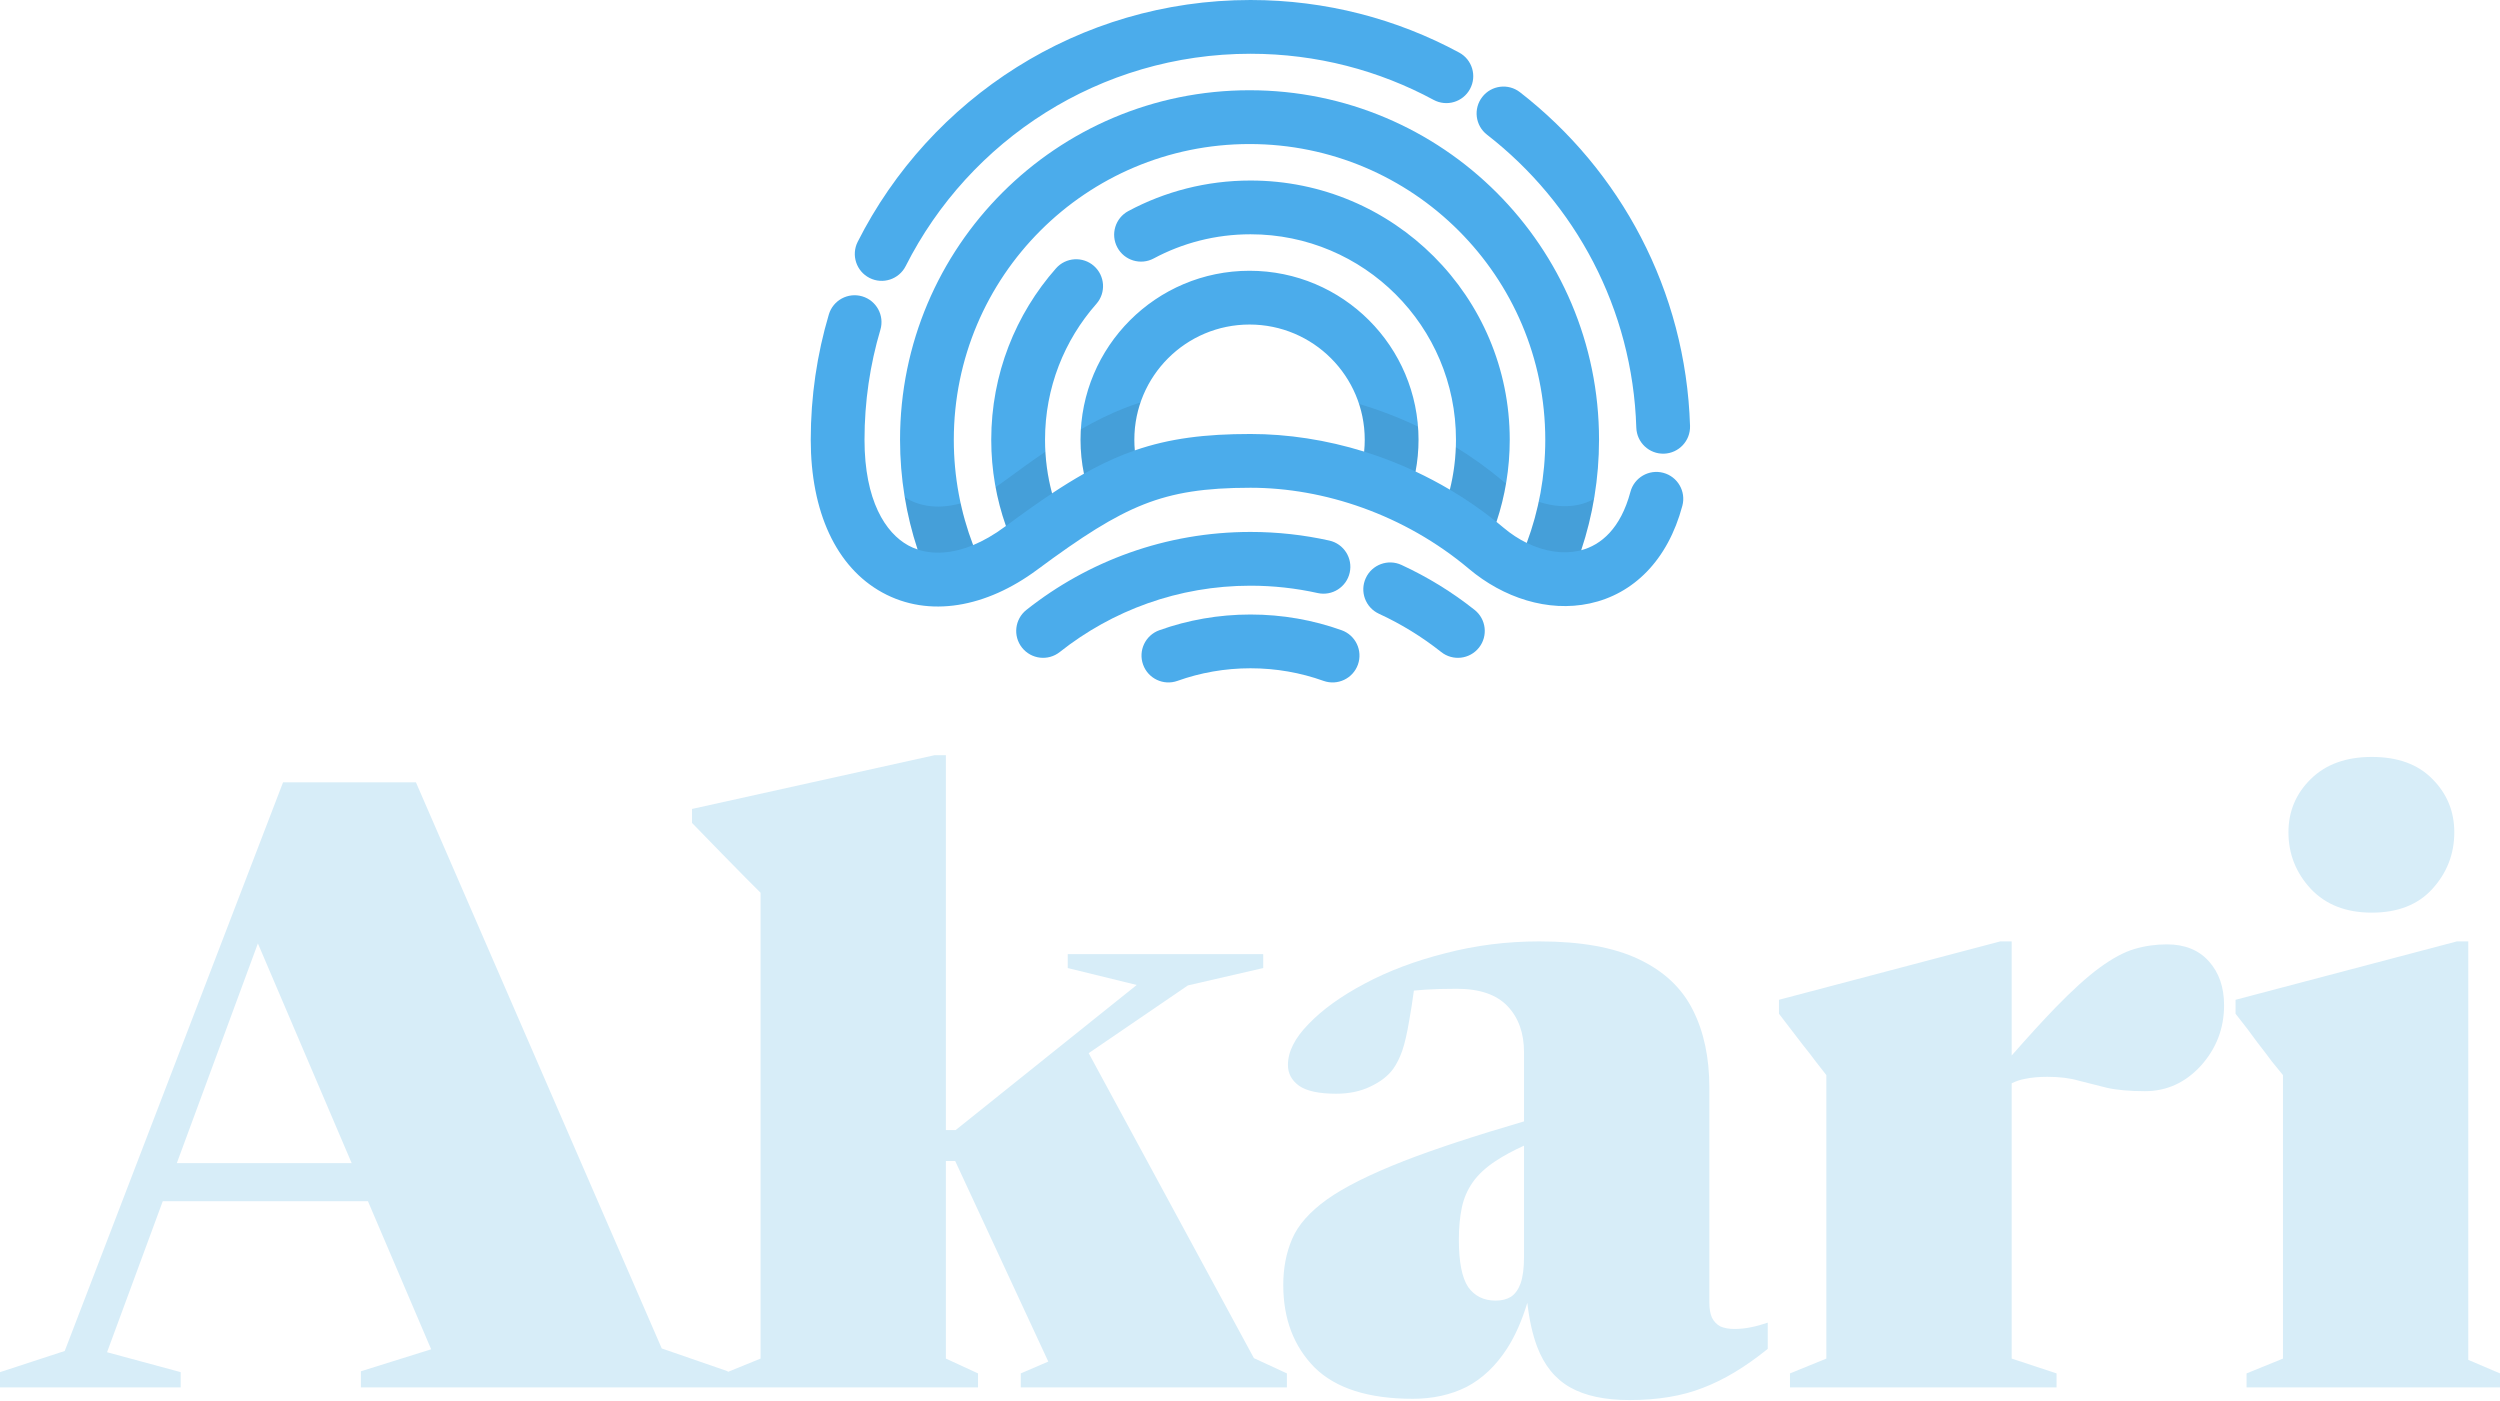
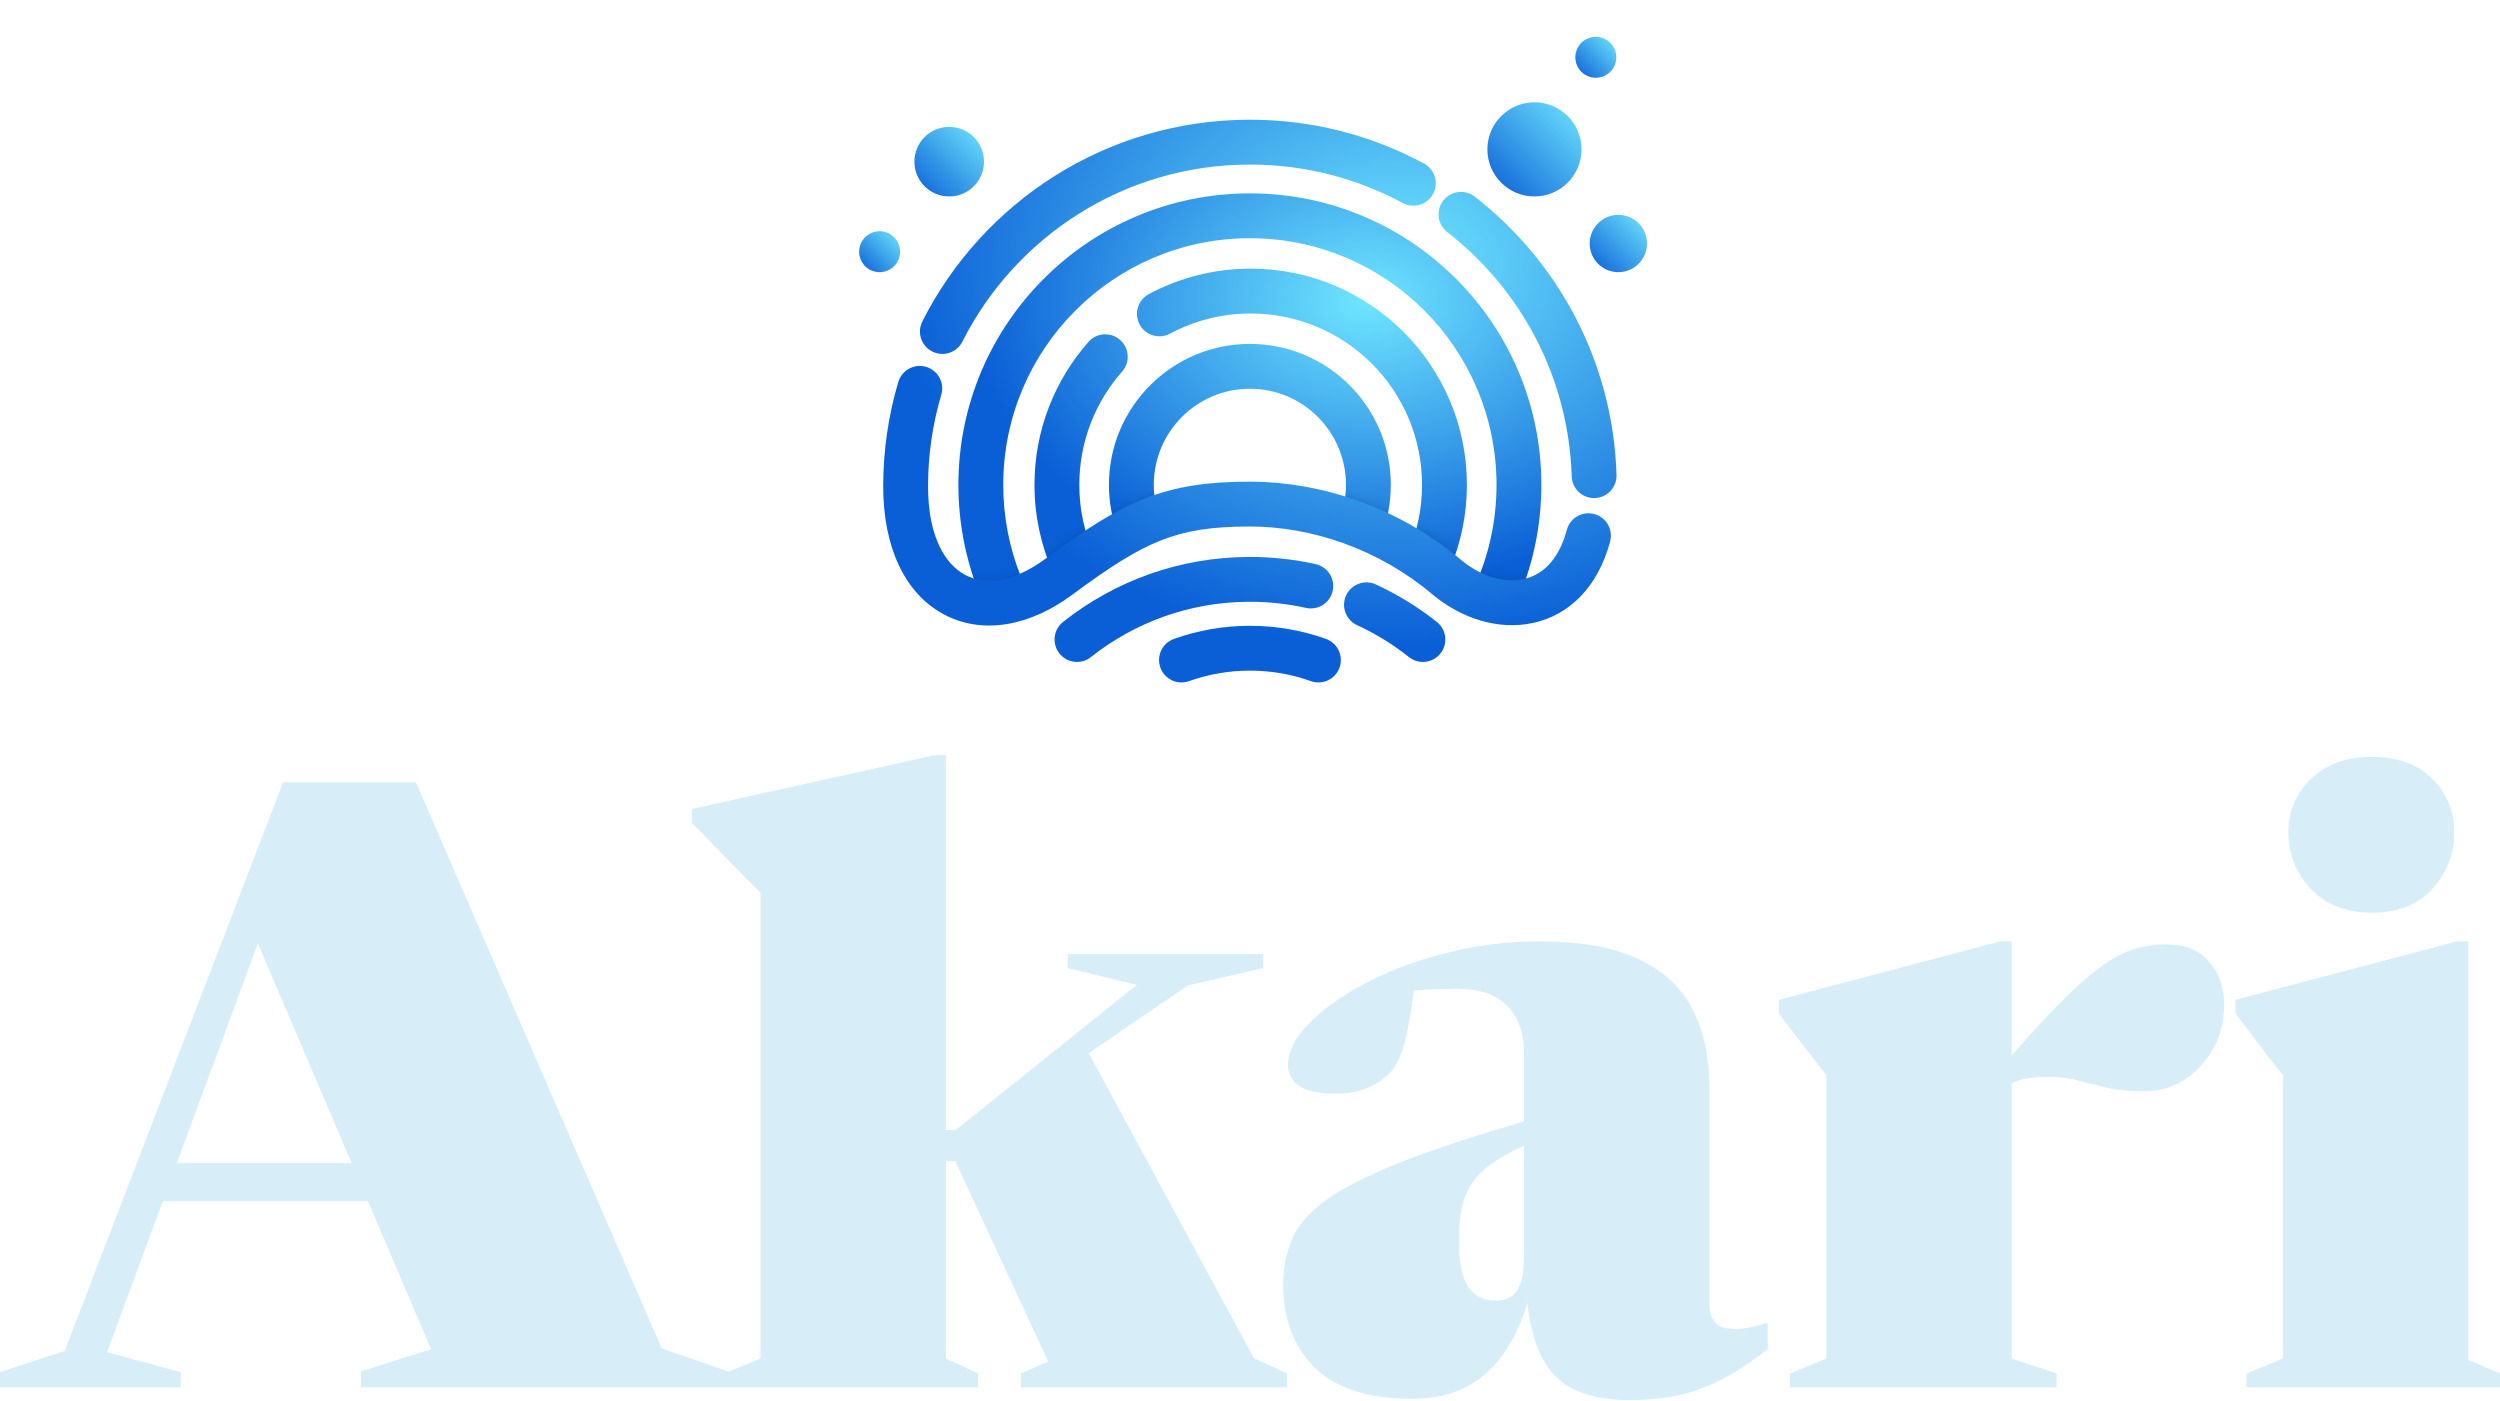
<svg xmlns="http://www.w3.org/2000/svg" preserveAspectRatio="none" overflow="visible" style="display: block;" width="89.282" height="50" viewBox="0 0 89.282 50" fill="none">
+   <defs>
+     <filter id="lift" x="-5%" y="-5%" width="110%" height="110%">
+       <feGaussianBlur stdDeviation="7" />
+     </filter>
+     <linearGradient id="touches-touch" x1="1" y1="0" x2="0" y2="1">
+       <stop stop-color="#6FE6FF" />
+       <stop offset="1" stop-color="#0A5FD6" />
+     </linearGradient>
+     <radialGradient id="inside-paint1_radial_222_49" cx="0" cy="0" r="1" gradientTransform="matrix(-233.461 219.676 -308.502 -166.241 399.524 104.89)" gradientUnits="userSpaceOnUse">
+       <stop stop-color="#6FE6FF" />
+       <stop offset="1" stop-color="#0A5FD6" />
+     </radialGradient>
+     <radialGradient id="inside-paint3_radial_222_49" cx="0" cy="0" r="1" gradientTransform="matrix(-233.461 219.676 -308.502 -166.241 399.524 104.89)" gradientUnits="userSpaceOnUse">
+       <stop stop-color="#6FE6FF" />
+       <stop offset="1" stop-color="#0A5FD6" />
+     </radialGradient>
+     <radialGradient id="inside-paint5_radial_222_49" cx="0" cy="0" r="1" gradientTransform="matrix(-233.461 219.676 -308.502 -166.241 399.524 104.89)" gradientUnits="userSpaceOnUse">
+       <stop stop-color="#6FE6FF" />
+       <stop offset="1" stop-color="#0A5FD6" />
+     </radialGradient>
+     <radialGradient id="inside-paint7_radial_222_49" cx="0" cy="0" r="1" gradientTransform="matrix(-233.461 219.676 -308.502 -166.241 399.524 104.89)" gradientUnits="userSpaceOnUse">
+       <stop stop-color="#6FE6FF" />
+       <stop offset="1" stop-color="#0A5FD6" />
+     </radialGradient>
+     <clipPath id="under-outline">
+       <path d="M284.878 0C442.212 0 569.756 127.544 569.756 284.878C569.756 326.208 560.941 365.539 545.067 401.043L505.056 383.154C518.463 353.168 525.928 319.924 525.928 284.878C525.928 151.749 418.006 43.827 284.878 43.827C151.749 43.827 43.827 151.749 43.827 284.878C43.827 316.365 49.853 346.391 60.795 373.905L66.77 387.685L26.825 405.707C24.475 400.696 22.266 395.605 20.204 390.439C7.162 357.765 0 322.131 0 284.878C0 127.544 127.544 0 284.878 0Z" transform="translate(227 293)" />
+       <path d="M127.128 145.162C135.133 136.085 148.98 135.217 158.057 143.222C167.134 151.227 168.004 165.075 159.998 174.152C133.954 203.683 118.177 242.411 118.177 284.878C118.177 308.926 123.232 331.735 132.316 352.347C137.197 363.422 132.176 376.356 121.101 381.237C110.026 386.118 97.091 381.097 92.211 370.022C80.719 343.947 74.35 315.127 74.35 284.878C74.35 231.332 94.295 182.392 127.128 145.162Z" transform="translate(227 293)" />
+       <path d="M285.661 73.567C402.364 73.567 496.971 168.174 496.971 284.878C496.971 313.612 491.224 341.059 480.796 366.09C476.141 377.262 463.311 382.545 452.139 377.891C440.968 373.237 435.685 360.407 440.339 349.236C448.582 329.451 453.144 307.725 453.144 284.878C453.144 192.38 378.159 117.395 285.661 117.395C257.096 117.395 230.262 124.528 206.778 137.092C196.107 142.801 182.828 138.779 177.119 128.108C171.409 117.437 175.432 104.157 186.103 98.448C215.79 82.564 249.707 73.567 285.661 73.567Z" transform="translate(227 293)" />
+       <path d="M284.878 147.135C360.951 147.135 422.621 208.804 422.621 284.878C422.621 302.22 419.405 318.863 413.518 334.207L372.599 318.508C376.594 308.096 378.794 296.769 378.794 284.878C378.794 233.01 336.746 190.962 284.878 190.962C233.01 190.962 190.962 233.01 190.962 284.878C190.962 296.769 193.162 308.096 197.157 318.508L156.237 334.207C150.351 318.863 147.135 302.22 147.135 284.878C147.135 208.804 208.804 147.135 284.878 147.135Z" transform="translate(227 293)" />
+     </clipPath>
+     <radialGradient id="outline-paint1_radial_222_50" cx="0" cy="0" r="1" gradientTransform="matrix(-293.684 297.805 -388.082 -225.366 502.584 142.195)" gradientUnits="userSpaceOnUse">
+       <stop stop-color="#6FE6FF" />
+       <stop offset="1" stop-color="#0A5FD6" />
+     </radialGradient>
+     <radialGradient id="outline-paint3_radial_222_50" cx="0" cy="0" r="1" gradientTransform="matrix(-293.684 297.805 -388.082 -225.366 502.584 142.195)" gradientUnits="userSpaceOnUse">
+       <stop stop-color="#6FE6FF" />
+       <stop offset="1" stop-color="#0A5FD6" />
+     </radialGradient>
+     <radialGradient id="outline-paint5_radial_222_50" cx="0" cy="0" r="1" gradientTransform="matrix(-293.684 297.805 -388.082 -225.366 502.584 142.195)" gradientUnits="userSpaceOnUse">
+       <stop stop-color="#6FE6FF" />
+       <stop offset="1" stop-color="#0A5FD6" />
+     </radialGradient>
+     <radialGradient id="outline-paint7_radial_222_50" cx="0" cy="0" r="1" gradientTransform="matrix(-293.684 297.805 -388.082 -225.366 502.584 142.195)" gradientUnits="userSpaceOnUse">
+       <stop stop-color="#6FE6FF" />
+       <stop offset="1" stop-color="#0A5FD6" />
+     </radialGradient>
+     <radialGradient id="outline-paint9_radial_222_50" cx="0" cy="0" r="1" gradientTransform="matrix(-293.684 297.805 -388.082 -225.366 502.584 142.195)" gradientUnits="userSpaceOnUse">
+       <stop stop-color="#6FE6FF" />
+       <stop offset="1" stop-color="#0A5FD6" />
+     </radialGradient>
+     <radialGradient id="outline-paint11_radial_222_50" cx="0" cy="0" r="1" gradientTransform="matrix(-293.684 297.805 -388.082 -225.366 502.584 142.195)" gradientUnits="userSpaceOnUse">
+       <stop stop-color="#6FE6FF" />
+       <stop offset="1" stop-color="#0A5FD6" />
+     </radialGradient>
+   </defs>
  <g id="akari-logo">
-     <g id="akari-print">
-       <g id="Union">
-         <path d="M44.659 21.946C45.799 21.946 46.895 22.143 47.913 22.507C48.413 22.686 48.673 23.235 48.495 23.735C48.316 24.234 47.767 24.494 47.267 24.316C46.453 24.025 45.575 23.866 44.659 23.866C43.742 23.866 42.864 24.025 42.05 24.316C41.551 24.494 41.001 24.234 40.823 23.735C40.644 23.235 40.904 22.686 41.404 22.507C42.422 22.143 43.518 21.946 44.659 21.946Z" fill="#4BACEB" />
-         <path d="M44.659 18.997C45.624 18.997 46.566 19.103 47.473 19.305C47.991 19.42 48.317 19.933 48.202 20.451C48.087 20.968 47.573 21.295 47.056 21.179C46.285 21.008 45.483 20.917 44.659 20.917C42.084 20.917 39.72 21.802 37.848 23.285C37.433 23.615 36.829 23.545 36.499 23.129C36.17 22.714 36.24 22.11 36.656 21.781C38.854 20.038 41.636 18.997 44.659 18.997Z" fill="#4BACEB" />
-         <path d="M48.776 20.645C48.998 20.163 49.568 19.953 50.05 20.175C50.987 20.607 51.863 21.147 52.662 21.781C53.077 22.11 53.147 22.714 52.818 23.129C52.488 23.545 51.884 23.615 51.469 23.285C50.788 22.746 50.043 22.286 49.246 21.919C48.764 21.697 48.554 21.126 48.776 20.645Z" fill="#4BACEB" />
-         <path fill-rule="evenodd" clip-rule="evenodd" d="M44.624 3.223C51.518 3.223 57.106 8.811 57.106 15.705C57.106 17.082 56.882 18.409 56.469 19.65C57.173 19.463 57.875 18.883 58.227 17.566C58.363 17.054 58.889 16.749 59.402 16.886C59.914 17.023 60.218 17.549 60.082 18.061C59.56 20.018 58.327 21.217 56.774 21.551C55.279 21.872 53.688 21.348 52.459 20.314C50.15 18.372 47.273 17.419 44.659 17.419C43.03 17.419 41.921 17.591 40.851 18.012C39.758 18.443 38.646 19.157 37.035 20.351C35.227 21.691 33.18 22.077 31.511 21.161C29.855 20.252 28.954 18.268 28.954 15.705C28.954 14.152 29.179 12.65 29.6 11.231C29.751 10.723 30.285 10.433 30.794 10.584C31.302 10.735 31.592 11.269 31.441 11.777C31.072 13.021 30.874 14.339 30.874 15.705C30.874 17.881 31.627 19.034 32.435 19.478C32.54 19.535 32.652 19.584 32.77 19.623C32.363 18.39 32.143 17.072 32.143 15.705C32.143 8.811 37.731 3.223 44.624 3.223ZM44.624 5.144C38.791 5.144 34.063 9.872 34.063 15.705C34.063 17.032 34.307 18.3 34.753 19.467C35.113 19.318 35.495 19.102 35.892 18.808C35.903 18.8 35.914 18.792 35.925 18.784C35.585 17.82 35.4 16.783 35.4 15.705C35.4 13.359 36.274 11.214 37.713 9.583C38.063 9.186 38.67 9.148 39.068 9.498C39.465 9.849 39.504 10.456 39.153 10.854C38.012 12.147 37.321 13.844 37.321 15.705C37.321 16.368 37.408 17.009 37.572 17.619C37.964 17.359 38.341 17.126 38.711 16.917C38.631 16.525 38.589 16.119 38.589 15.705C38.589 12.372 41.291 9.67 44.624 9.67C47.957 9.67 50.659 12.372 50.659 15.705C50.659 16.092 50.623 16.471 50.553 16.839C50.968 17.034 51.378 17.25 51.779 17.487C51.921 16.917 51.997 16.32 51.997 15.705C51.997 11.652 48.711 8.367 44.659 8.367C43.407 8.367 42.231 8.679 41.202 9.23C40.735 9.48 40.153 9.304 39.903 8.836C39.653 8.369 39.829 7.787 40.297 7.537C41.597 6.841 43.083 6.447 44.659 6.447C49.772 6.447 53.917 10.592 53.917 15.705C53.917 16.729 53.75 17.715 53.443 18.637C53.527 18.706 53.611 18.775 53.695 18.845C53.963 19.071 54.243 19.252 54.525 19.39C54.952 18.243 55.186 17.002 55.186 15.705C55.186 9.872 50.457 5.144 44.624 5.144ZM44.624 11.59C42.352 11.59 40.51 13.432 40.51 15.705C40.51 15.833 40.515 15.96 40.527 16.085C41.771 15.654 43.047 15.499 44.659 15.499C45.987 15.499 47.365 15.708 48.718 16.128C48.732 15.989 48.739 15.848 48.739 15.705C48.739 13.432 46.897 11.59 44.624 11.59Z" fill="#4BACEB" />
-         <path d="M52.936 3.463C53.261 3.044 53.864 2.968 54.283 3.294C57.86 6.071 60.206 10.365 60.356 15.212C60.372 15.742 59.956 16.185 59.426 16.202C58.896 16.218 58.453 15.802 58.437 15.271C58.305 11.019 56.249 7.251 53.105 4.81C52.686 4.485 52.61 3.882 52.936 3.463Z" fill="#4BACEB" />
-         <path d="M44.659 0C47.353 0 49.892 0.679 52.11 1.877C52.577 2.129 52.751 2.711 52.498 3.178C52.247 3.645 51.664 3.819 51.198 3.567C49.253 2.517 47.027 1.92 44.659 1.92C39.278 1.92 34.616 5.003 32.345 9.502C32.106 9.976 31.528 10.166 31.055 9.927C30.581 9.688 30.392 9.11 30.63 8.637C33.215 3.516 38.526 0 44.659 0Z" fill="#4BACEB" />
+     <g id="akari-print" transform="translate(25.9328 -3.8001) scale(0.03654)">
+       <g id="touches" transform="translate(0 0)">
+         <circle cx="790" cy="250" r="46" fill="url(#touches-touch)" />
+         <circle cx="872" cy="342" r="28" fill="url(#touches-touch)" />
+         <circle cx="850" cy="160" r="20" fill="url(#touches-touch)" />
+         <circle cx="218" cy="262" r="34" fill="url(#touches-touch)" />
+         <circle cx="150" cy="350" r="20" fill="url(#touches-touch)" />
      </g>
-       <g id="Subtract">
-         <path d="M32.311 17.757C32.352 17.784 32.394 17.809 32.435 17.832C32.917 18.096 33.559 18.184 34.307 17.976C34.42 18.488 34.569 18.986 34.752 19.467C33.983 19.786 33.306 19.801 32.77 19.623C32.571 19.02 32.417 18.397 32.311 17.757Z" fill="black" fill-opacity="0.08" />
-         <path d="M56.927 17.821C56.82 18.448 56.666 19.058 56.469 19.65C56.436 19.659 56.403 19.666 56.37 19.674C55.818 19.792 55.166 19.703 54.525 19.389C54.702 18.915 54.845 18.424 54.953 17.919C55.451 18.086 55.941 18.12 56.37 18.028C56.557 17.988 56.745 17.921 56.927 17.821Z" fill="black" fill-opacity="0.08" />
-         <path d="M37.333 16.133C37.362 16.645 37.444 17.141 37.572 17.619C37.055 17.961 36.512 18.349 35.925 18.784C35.767 18.335 35.642 17.872 35.554 17.396C35.666 17.324 35.778 17.246 35.892 17.162C36.402 16.784 36.878 16.442 37.333 16.133Z" fill="black" fill-opacity="0.08" />
-         <path d="M51.992 15.97C52.581 16.332 53.152 16.742 53.695 17.199C53.724 17.224 53.754 17.248 53.784 17.272C53.705 17.74 53.59 18.196 53.442 18.637C52.91 18.21 52.353 17.826 51.779 17.487C51.9 16.999 51.973 16.492 51.992 15.97Z" fill="black" fill-opacity="0.08" />
-         <path d="M40.73 14.371C40.587 14.79 40.509 15.238 40.509 15.705C40.509 15.833 40.515 15.96 40.527 16.085C40.4 16.129 40.274 16.176 40.147 16.226C39.667 16.415 39.194 16.645 38.711 16.917C38.631 16.525 38.589 16.119 38.589 15.705C38.589 15.58 38.593 15.457 38.6 15.334C39.123 15.034 39.63 14.784 40.147 14.58C40.341 14.504 40.535 14.434 40.73 14.371Z" fill="black" fill-opacity="0.08" />
-         <path d="M48.537 14.427C49.248 14.638 49.953 14.907 50.641 15.235C50.653 15.39 50.659 15.547 50.659 15.705C50.659 16.092 50.623 16.471 50.553 16.839C49.951 16.558 49.337 16.321 48.717 16.128C48.732 15.989 48.739 15.848 48.739 15.705C48.739 15.259 48.668 14.829 48.537 14.427Z" fill="black" fill-opacity="0.08" />
+       <g id="inside" transform="translate(227 293)">
+         <path d="M284.878 0C442.212 0 569.756 127.544 569.756 284.878C569.756 326.208 560.941 365.539 545.067 401.043L505.056 383.154C518.463 353.168 525.928 319.924 525.928 284.878C525.928 151.749 418.006 43.827 284.878 43.827C151.749 43.827 43.827 151.749 43.827 284.878C43.827 316.365 49.853 346.391 60.795 373.905L66.77 387.685L26.825 405.707C24.475 400.696 22.266 395.605 20.204 390.439C7.162 357.765 0 322.131 0 284.878C0 127.544 127.544 0 284.878 0Z" fill="url(#inside-paint1_radial_222_49)" />
+         <path d="M127.128 145.162C135.133 136.085 148.98 135.217 158.057 143.222C167.134 151.227 168.004 165.075 159.998 174.152C133.954 203.683 118.177 242.411 118.177 284.878C118.177 308.926 123.232 331.735 132.316 352.347C137.197 363.422 132.176 376.356 121.101 381.237C110.026 386.118 97.091 381.097 92.211 370.022C80.719 343.947 74.35 315.127 74.35 284.878C74.35 231.332 94.295 182.392 127.128 145.162Z" fill="url(#inside-paint3_radial_222_49)" />
+         <path d="M285.661 73.567C402.364 73.567 496.971 168.174 496.971 284.878C496.971 313.612 491.224 341.059 480.796 366.09C476.141 377.262 463.311 382.545 452.139 377.891C440.968 373.237 435.685 360.407 440.339 349.236C448.582 329.451 453.144 307.725 453.144 284.878C453.144 192.38 378.159 117.395 285.661 117.395C257.096 117.395 230.262 124.528 206.778 137.092C196.107 142.801 182.828 138.779 177.119 128.108C171.409 117.437 175.432 104.157 186.103 98.448C215.79 82.564 249.707 73.567 285.661 73.567Z" fill="url(#inside-paint5_radial_222_49)" />
+         <path d="M284.878 147.135C360.951 147.135 422.621 208.804 422.621 284.878C422.621 302.22 419.405 318.863 413.518 334.207L372.599 318.508C376.594 308.096 378.794 296.769 378.794 284.878C378.794 233.01 336.746 190.962 284.878 190.962C233.01 190.962 190.962 233.01 190.962 284.878C190.962 296.769 193.162 308.096 197.157 318.508L156.237 334.207C150.351 318.863 147.135 302.22 147.135 284.878C147.135 208.804 208.804 147.135 284.878 147.135Z" fill="url(#inside-paint7_radial_222_49)" />
+       </g>
+       <g clip-path="url(#under-outline)">
+         <g filter="url(#lift)" fill-opacity="0.32" transform="translate(0 5) translate(153.5 221)">
+           <path d="M358.445 494.623C384.472 494.623 409.493 499.138 432.736 507.445C444.132 511.518 450.068 524.059 445.995 535.455C441.922 546.852 429.381 552.789 417.985 548.716C399.409 542.077 379.374 538.451 358.445 538.451C337.516 538.451 317.482 542.077 298.906 548.716C287.509 552.789 274.968 546.852 270.895 535.455C266.822 524.059 272.759 511.518 284.155 507.445C307.398 499.138 332.419 494.623 358.445 494.623Z" fill="#000" />
+           <path d="M358.446 427.317C380.489 427.317 401.991 429.744 422.69 434.355C434.503 436.987 441.946 448.696 439.315 460.509C436.683 472.322 424.974 479.765 413.161 477.134C395.57 473.215 377.263 471.144 358.446 471.144C299.694 471.144 245.721 491.349 203.01 525.204C193.525 532.722 179.742 531.127 172.224 521.643C164.706 512.159 166.3 498.375 175.784 490.858C225.963 451.083 289.46 427.317 358.446 427.317Z" fill="#000" />
+           <path d="M452.417 464.934C457.483 453.942 470.499 449.139 481.49 454.205C502.877 464.062 522.873 476.404 541.107 490.858C550.591 498.375 552.185 512.159 544.667 521.643C537.149 531.127 523.367 532.721 513.883 525.204C498.351 512.893 481.333 502.389 463.146 494.007C452.155 488.941 447.351 475.925 452.417 464.934Z" fill="#000" />
+           <path d="M14.758 256.34C18.201 244.738 30.397 238.122 41.999 241.564C53.602 245.006 60.217 257.203 56.775 268.806C48.355 297.188 43.827 327.269 43.827 358.445C43.827 408.107 61.012 434.428 79.465 444.556C97.627 454.525 125.663 453.488 158.353 429.273C195.533 401.733 224.819 382.425 255.482 370.341C286.685 358.045 317.919 353.749 358.445 353.749C428.206 353.749 503.907 378.974 564.689 430.115C584.732 446.978 607.619 452.93 625.751 449.031C642.555 445.418 659.728 432.39 668.119 400.93C671.238 389.236 683.246 382.284 694.94 385.403C706.634 388.522 713.585 400.531 710.466 412.224C698.551 456.898 670.417 484.256 634.965 491.879C600.843 499.216 564.527 487.254 536.473 463.65C483.774 419.311 418.125 397.577 358.445 397.577C321.266 397.577 295.955 401.499 271.55 411.116C246.605 420.947 221.218 437.249 184.44 464.492C143.171 495.061 96.465 503.883 58.376 482.977C20.578 462.23 0 416.94 0 358.445C0 323.003 5.151 288.726 14.758 256.34Z" fill="#000" />
+           <path d="M547.361 79.043C554.783 69.484 568.55 67.752 578.109 75.175C659.751 138.57 713.306 236.567 716.718 347.204C717.091 359.301 707.587 369.41 695.49 369.783C683.393 370.156 673.284 360.652 672.911 348.555C669.918 251.504 622.978 165.505 551.229 109.791C541.67 102.368 539.938 88.602 547.361 79.043Z" fill="#000" />
+           <path d="M358.445 0C419.945 0 477.888 15.506 528.513 42.84C539.163 48.59 543.134 61.885 537.384 72.534C531.634 83.183 518.34 87.155 507.691 81.405C463.304 57.439 412.497 43.827 358.445 43.827C235.643 43.827 129.233 114.18 77.394 216.881C71.941 227.685 58.761 232.022 47.957 226.569C37.153 221.115 32.815 207.936 38.269 197.131C97.271 80.24 218.468 0 358.445 0Z" fill="#000" />
+         </g>
+       </g>
+       <g id="outline" transform="translate(153.5 221)">
+         <path d="M358.445 494.623C384.472 494.623 409.493 499.138 432.736 507.445C444.132 511.518 450.068 524.059 445.995 535.455C441.922 546.852 429.381 552.789 417.985 548.716C399.409 542.077 379.374 538.451 358.445 538.451C337.516 538.451 317.482 542.077 298.906 548.716C287.509 552.789 274.968 546.852 270.895 535.455C266.822 524.059 272.759 511.518 284.155 507.445C307.398 499.138 332.419 494.623 358.445 494.623Z" fill="url(#outline-paint1_radial_222_50)" />
+         <path d="M358.446 427.317C380.489 427.317 401.991 429.744 422.69 434.355C434.503 436.987 441.946 448.696 439.315 460.509C436.683 472.322 424.974 479.765 413.161 477.134C395.57 473.215 377.263 471.144 358.446 471.144C299.694 471.144 245.721 491.349 203.01 525.204C193.525 532.722 179.742 531.127 172.224 521.643C164.706 512.159 166.3 498.375 175.784 490.858C225.963 451.083 289.46 427.317 358.446 427.317Z" fill="url(#outline-paint3_radial_222_50)" />
+         <path d="M452.417 464.934C457.483 453.942 470.499 449.139 481.49 454.205C502.877 464.062 522.873 476.404 541.107 490.858C550.591 498.375 552.185 512.159 544.667 521.643C537.149 531.127 523.367 532.721 513.883 525.204C498.351 512.893 481.333 502.389 463.146 494.007C452.155 488.941 447.351 475.925 452.417 464.934Z" fill="url(#outline-paint5_radial_222_50)" />
+         <path d="M14.758 256.34C18.201 244.738 30.397 238.122 41.999 241.564C53.602 245.006 60.217 257.203 56.775 268.806C48.355 297.188 43.827 327.269 43.827 358.445C43.827 408.107 61.012 434.428 79.465 444.556C97.627 454.525 125.663 453.488 158.353 429.273C195.533 401.733 224.819 382.425 255.482 370.341C286.685 358.045 317.919 353.749 358.445 353.749C428.206 353.749 503.907 378.974 564.689 430.115C584.732 446.978 607.619 452.93 625.751 449.031C642.555 445.418 659.728 432.39 668.119 400.93C671.238 389.236 683.246 382.284 694.94 385.403C706.634 388.522 713.585 400.531 710.466 412.224C698.551 456.898 670.417 484.256 634.965 491.879C600.843 499.216 564.527 487.254 536.473 463.65C483.774 419.311 418.125 397.577 358.445 397.577C321.266 397.577 295.955 401.499 271.55 411.116C246.605 420.947 221.218 437.249 184.44 464.492C143.171 495.061 96.465 503.883 58.376 482.977C20.578 462.23 0 416.94 0 358.445C0 323.003 5.151 288.726 14.758 256.34Z" fill="url(#outline-paint7_radial_222_50)" />
+         <path d="M547.361 79.043C554.783 69.484 568.55 67.752 578.109 75.175C659.751 138.57 713.306 236.567 716.718 347.204C717.091 359.301 707.587 369.41 695.49 369.783C683.393 370.156 673.284 360.652 672.911 348.555C669.918 251.504 622.978 165.505 551.229 109.791C541.67 102.368 539.938 88.602 547.361 79.043Z" fill="url(#outline-paint9_radial_222_50)" />
+         <path d="M358.445 0C419.945 0 477.888 15.506 528.513 42.84C539.163 48.59 543.134 61.885 537.384 72.534C531.634 83.183 518.34 87.155 507.691 81.405C463.304 57.439 412.497 43.827 358.445 43.827C235.643 43.827 129.233 114.18 77.394 216.881C71.941 227.685 58.761 232.022 47.957 226.569C37.153 221.115 32.815 207.936 38.269 197.131C97.271 80.24 218.468 0 358.445 0Z" fill="url(#outline-paint11_radial_222_50)" />
      </g>
    </g>
    <g id="akari-wordmark">
      <path fill-rule="evenodd" clip-rule="evenodd" d="M54.971 33.62C56.452 33.62 57.636 33.832 58.522 34.255C59.419 34.678 60.063 35.282 60.456 36.068C60.849 36.844 61.046 37.77 61.046 38.848V46.525C61.046 46.736 61.076 46.912 61.136 47.053C61.207 47.194 61.308 47.3 61.439 47.371C61.58 47.431 61.746 47.461 61.937 47.461C62.139 47.461 62.335 47.441 62.526 47.401C62.728 47.361 62.929 47.305 63.131 47.235V48.172C62.335 48.816 61.565 49.28 60.819 49.562C60.084 49.854 59.207 50 58.19 50C57.313 50 56.608 49.849 56.074 49.547C55.54 49.245 55.148 48.761 54.896 48.096C54.732 47.663 54.615 47.14 54.545 46.527C54.35 47.169 54.109 47.713 53.823 48.157C53.42 48.781 52.936 49.239 52.372 49.532C51.808 49.814 51.168 49.955 50.453 49.955C48.872 49.955 47.703 49.582 46.947 48.837C46.202 48.081 45.829 47.099 45.829 45.89C45.829 45.285 45.935 44.736 46.147 44.243C46.358 43.749 46.771 43.281 47.386 42.838C48.01 42.394 48.927 41.936 50.136 41.462C51.242 41.033 52.673 40.561 54.427 40.048V37.579C54.427 36.894 54.231 36.345 53.838 35.932C53.445 35.519 52.841 35.312 52.025 35.312C51.592 35.312 51.219 35.323 50.907 35.343C50.761 35.352 50.624 35.364 50.494 35.377C50.438 35.785 50.385 36.131 50.332 36.416C50.252 36.899 50.166 37.272 50.075 37.534C49.985 37.786 49.879 37.997 49.758 38.168C49.577 38.42 49.305 38.632 48.942 38.803C48.59 38.974 48.182 39.06 47.718 39.06C47.104 39.06 46.66 38.964 46.389 38.773C46.127 38.581 45.996 38.335 45.996 38.032C45.996 37.559 46.242 37.07 46.736 36.567C47.23 36.053 47.895 35.574 48.731 35.131C49.577 34.678 50.539 34.315 51.617 34.043C52.695 33.761 53.813 33.62 54.971 33.62ZM54.427 40.914C54.026 41.097 53.689 41.28 53.415 41.462C53.062 41.694 52.79 41.946 52.599 42.218C52.407 42.49 52.276 42.792 52.206 43.125C52.136 43.457 52.1 43.84 52.1 44.273C52.1 45.069 52.211 45.633 52.433 45.965C52.664 46.288 52.992 46.449 53.415 46.449C53.626 46.449 53.808 46.404 53.959 46.313C54.11 46.212 54.226 46.051 54.306 45.83C54.387 45.598 54.427 45.281 54.427 44.877V40.914Z" fill="#D7EDF8" />
      <path fill-rule="evenodd" clip-rule="evenodd" d="M33.78 40.359H34.128L40.595 35.176L38.132 34.572V34.074H45.113V34.572L42.423 35.192L38.88 37.611L44.781 48.504L45.959 49.048V49.547H36.455V49.048L37.437 48.625L34.112 41.462H33.78V48.519L34.928 49.048V49.547H12.889V48.972L15.398 48.187L13.14 42.898H5.813L3.823 48.292L6.452 49.003V49.547H0V49.003L2.312 48.247L10.109 27.939H14.854L23.633 48.157L25.99 48.972V48.996L27.162 48.519V31.882L26.618 31.338C26.386 31.097 26.109 30.815 25.787 30.492C25.464 30.16 25.107 29.792 24.714 29.389V28.89L33.372 26.971H33.78V40.359ZM6.315 41.538H12.559L9.21 33.692L6.315 41.538Z" fill="#D7EDF8" />
      <path d="M71.843 37.695C72.438 37.017 72.956 36.45 73.399 35.992C74.014 35.358 74.543 34.879 74.986 34.557C75.439 34.225 75.852 34.003 76.225 33.892C76.598 33.781 76.986 33.726 77.388 33.726C78.023 33.726 78.522 33.927 78.884 34.33C79.247 34.733 79.428 35.257 79.428 35.902C79.428 36.728 79.151 37.448 78.597 38.063C78.043 38.667 77.378 38.969 76.603 38.969C76.059 38.969 75.605 38.929 75.243 38.848C74.89 38.758 74.553 38.672 74.23 38.592C73.918 38.501 73.545 38.456 73.112 38.456C72.81 38.456 72.543 38.481 72.311 38.531C72.147 38.561 71.991 38.613 71.843 38.687V48.519L73.445 49.048V49.547H63.925V49.048L65.224 48.519V38.395C65.094 38.224 64.968 38.063 64.847 37.912C64.736 37.76 64.58 37.559 64.378 37.307C64.187 37.055 63.905 36.688 63.532 36.204V35.705L71.435 33.62H71.843V37.695Z" fill="#D7EDF8" />
      <path d="M88.149 48.565L89.282 49.048V49.547H80.231V49.048L81.531 48.519V38.395C81.42 38.254 81.289 38.093 81.138 37.912C80.997 37.72 80.82 37.489 80.609 37.217C80.407 36.934 80.15 36.597 79.838 36.204V35.705L87.741 33.62H88.149V48.565Z" fill="#D7EDF8" />
      <path d="M84.704 27.032C85.631 27.032 86.351 27.294 86.865 27.818C87.388 28.341 87.65 28.976 87.65 29.722C87.65 30.497 87.388 31.172 86.865 31.747C86.351 32.311 85.631 32.593 84.704 32.593C83.787 32.593 83.062 32.311 82.528 31.747C81.994 31.172 81.727 30.497 81.727 29.722C81.727 28.976 81.994 28.341 82.528 27.818C83.062 27.294 83.787 27.032 84.704 27.032Z" fill="#D7EDF8" />
    </g>
  </g>
</svg>
